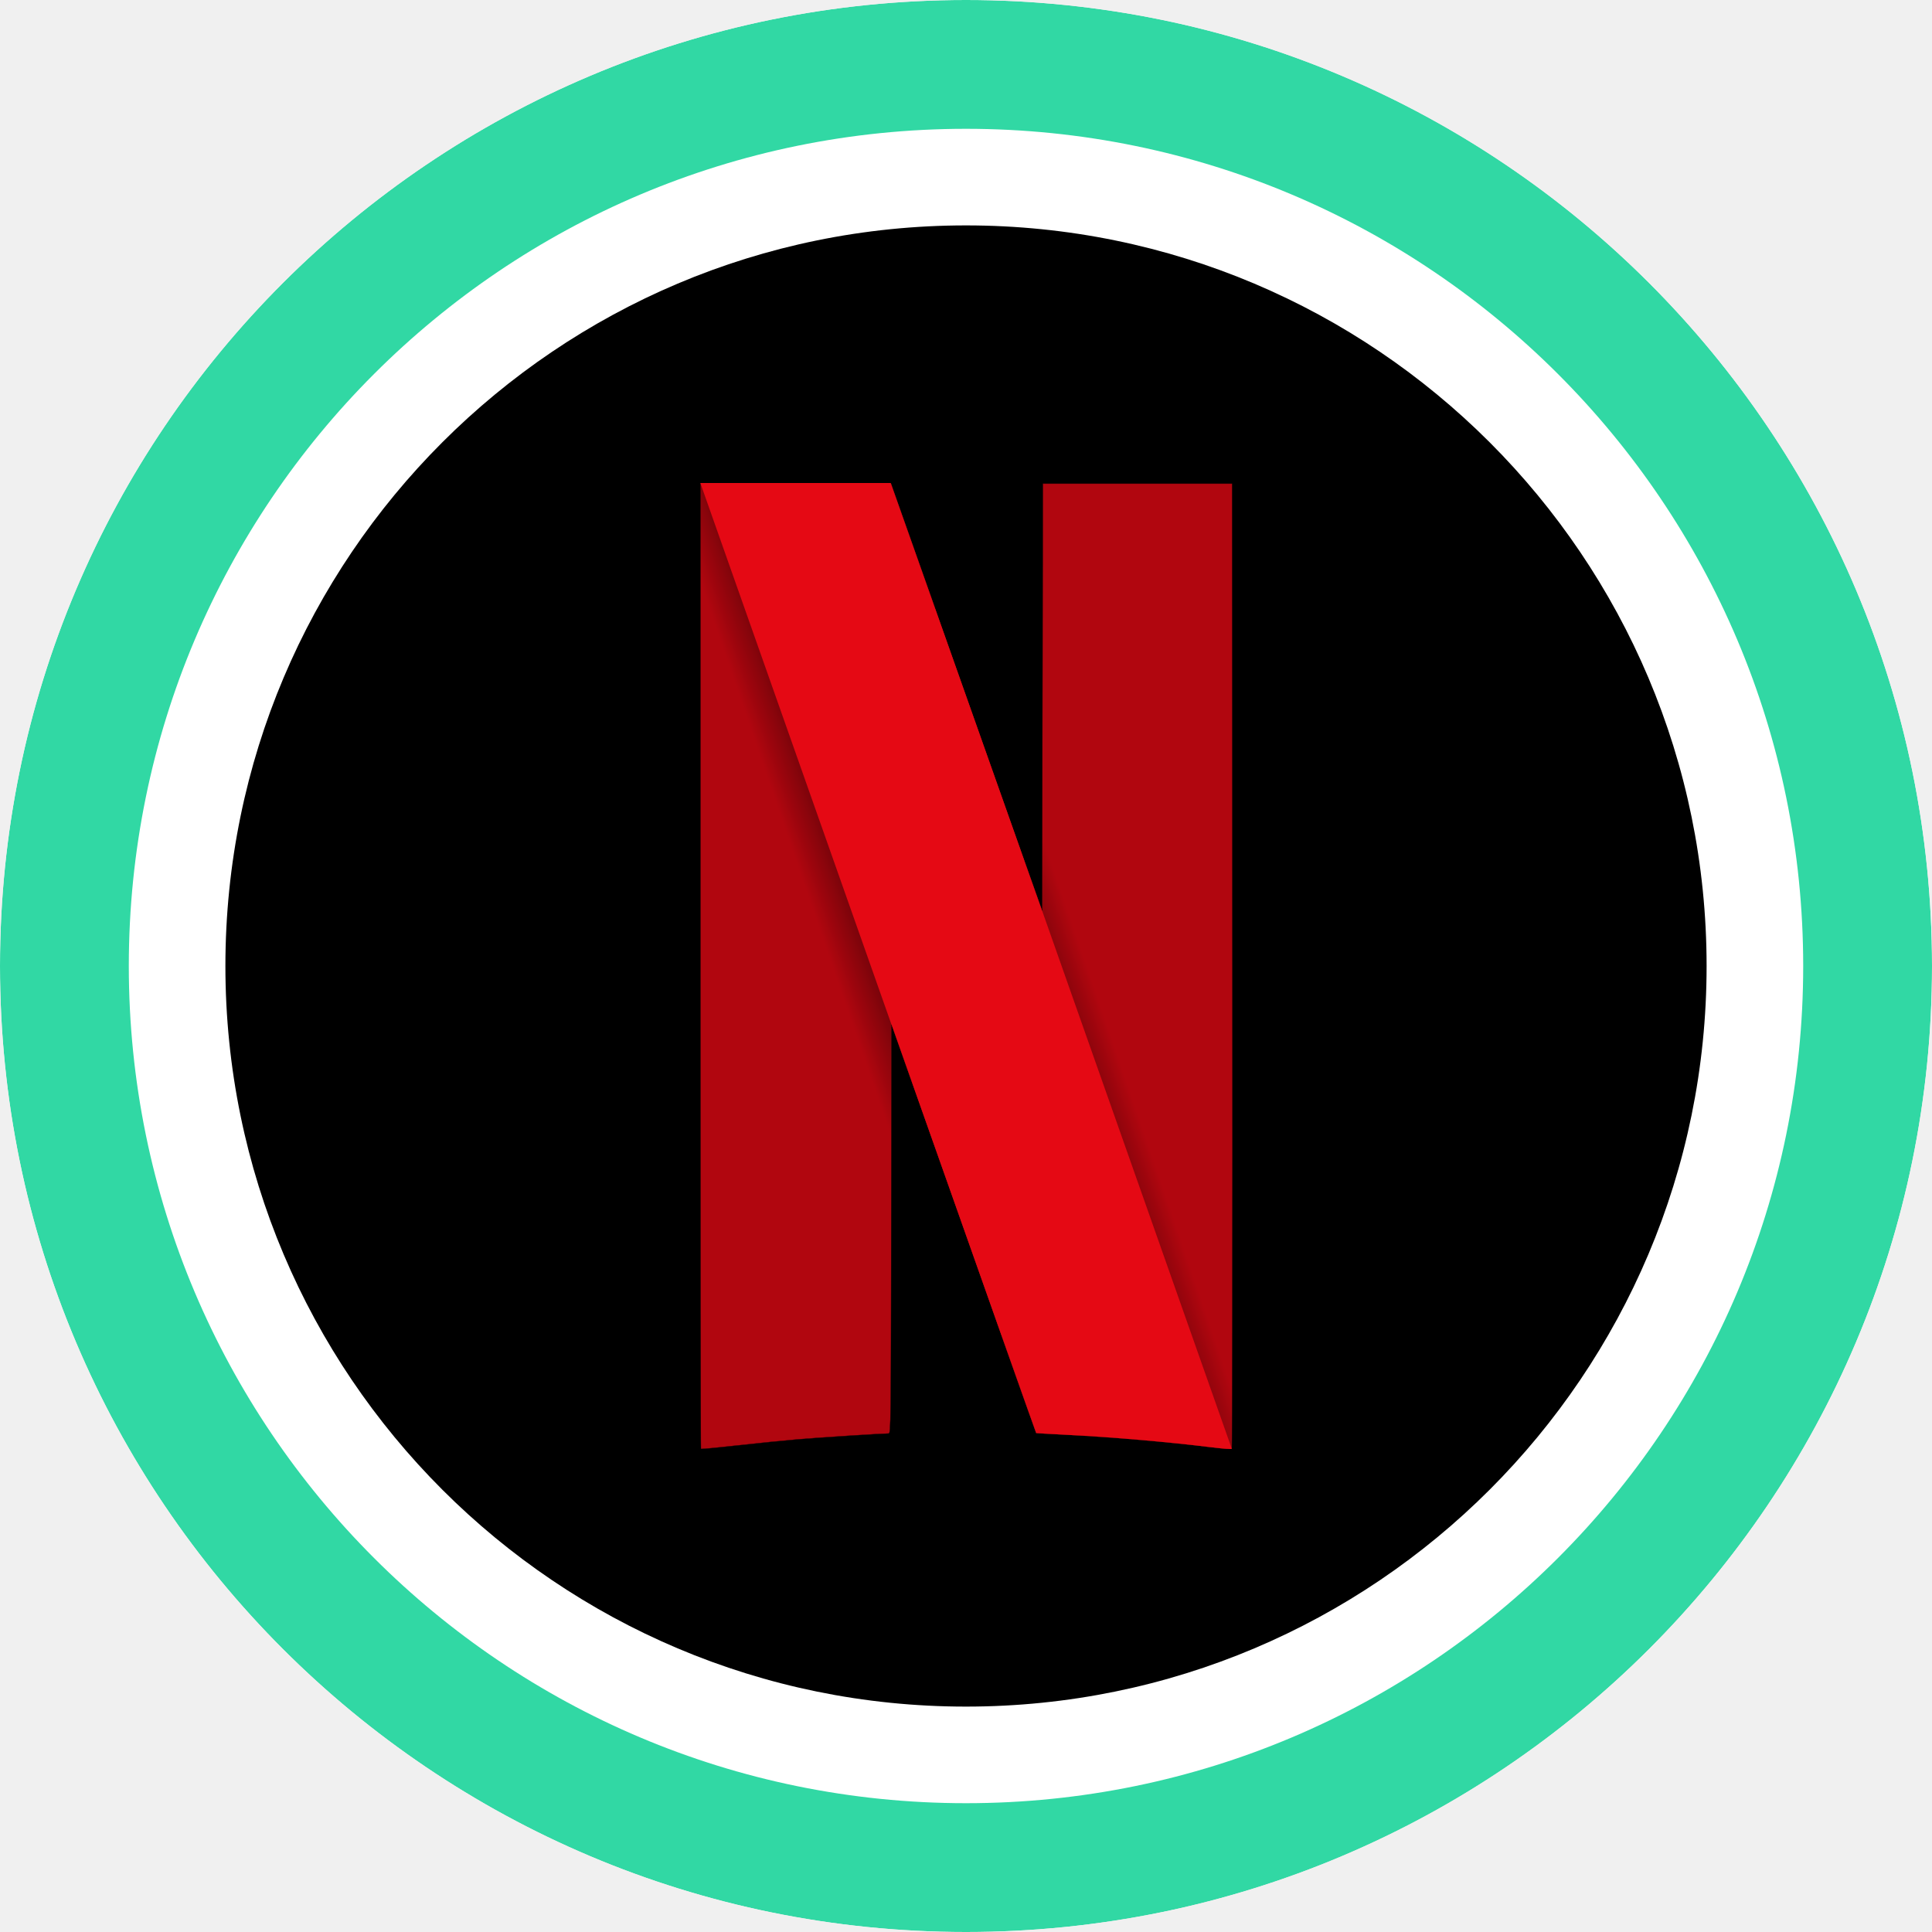
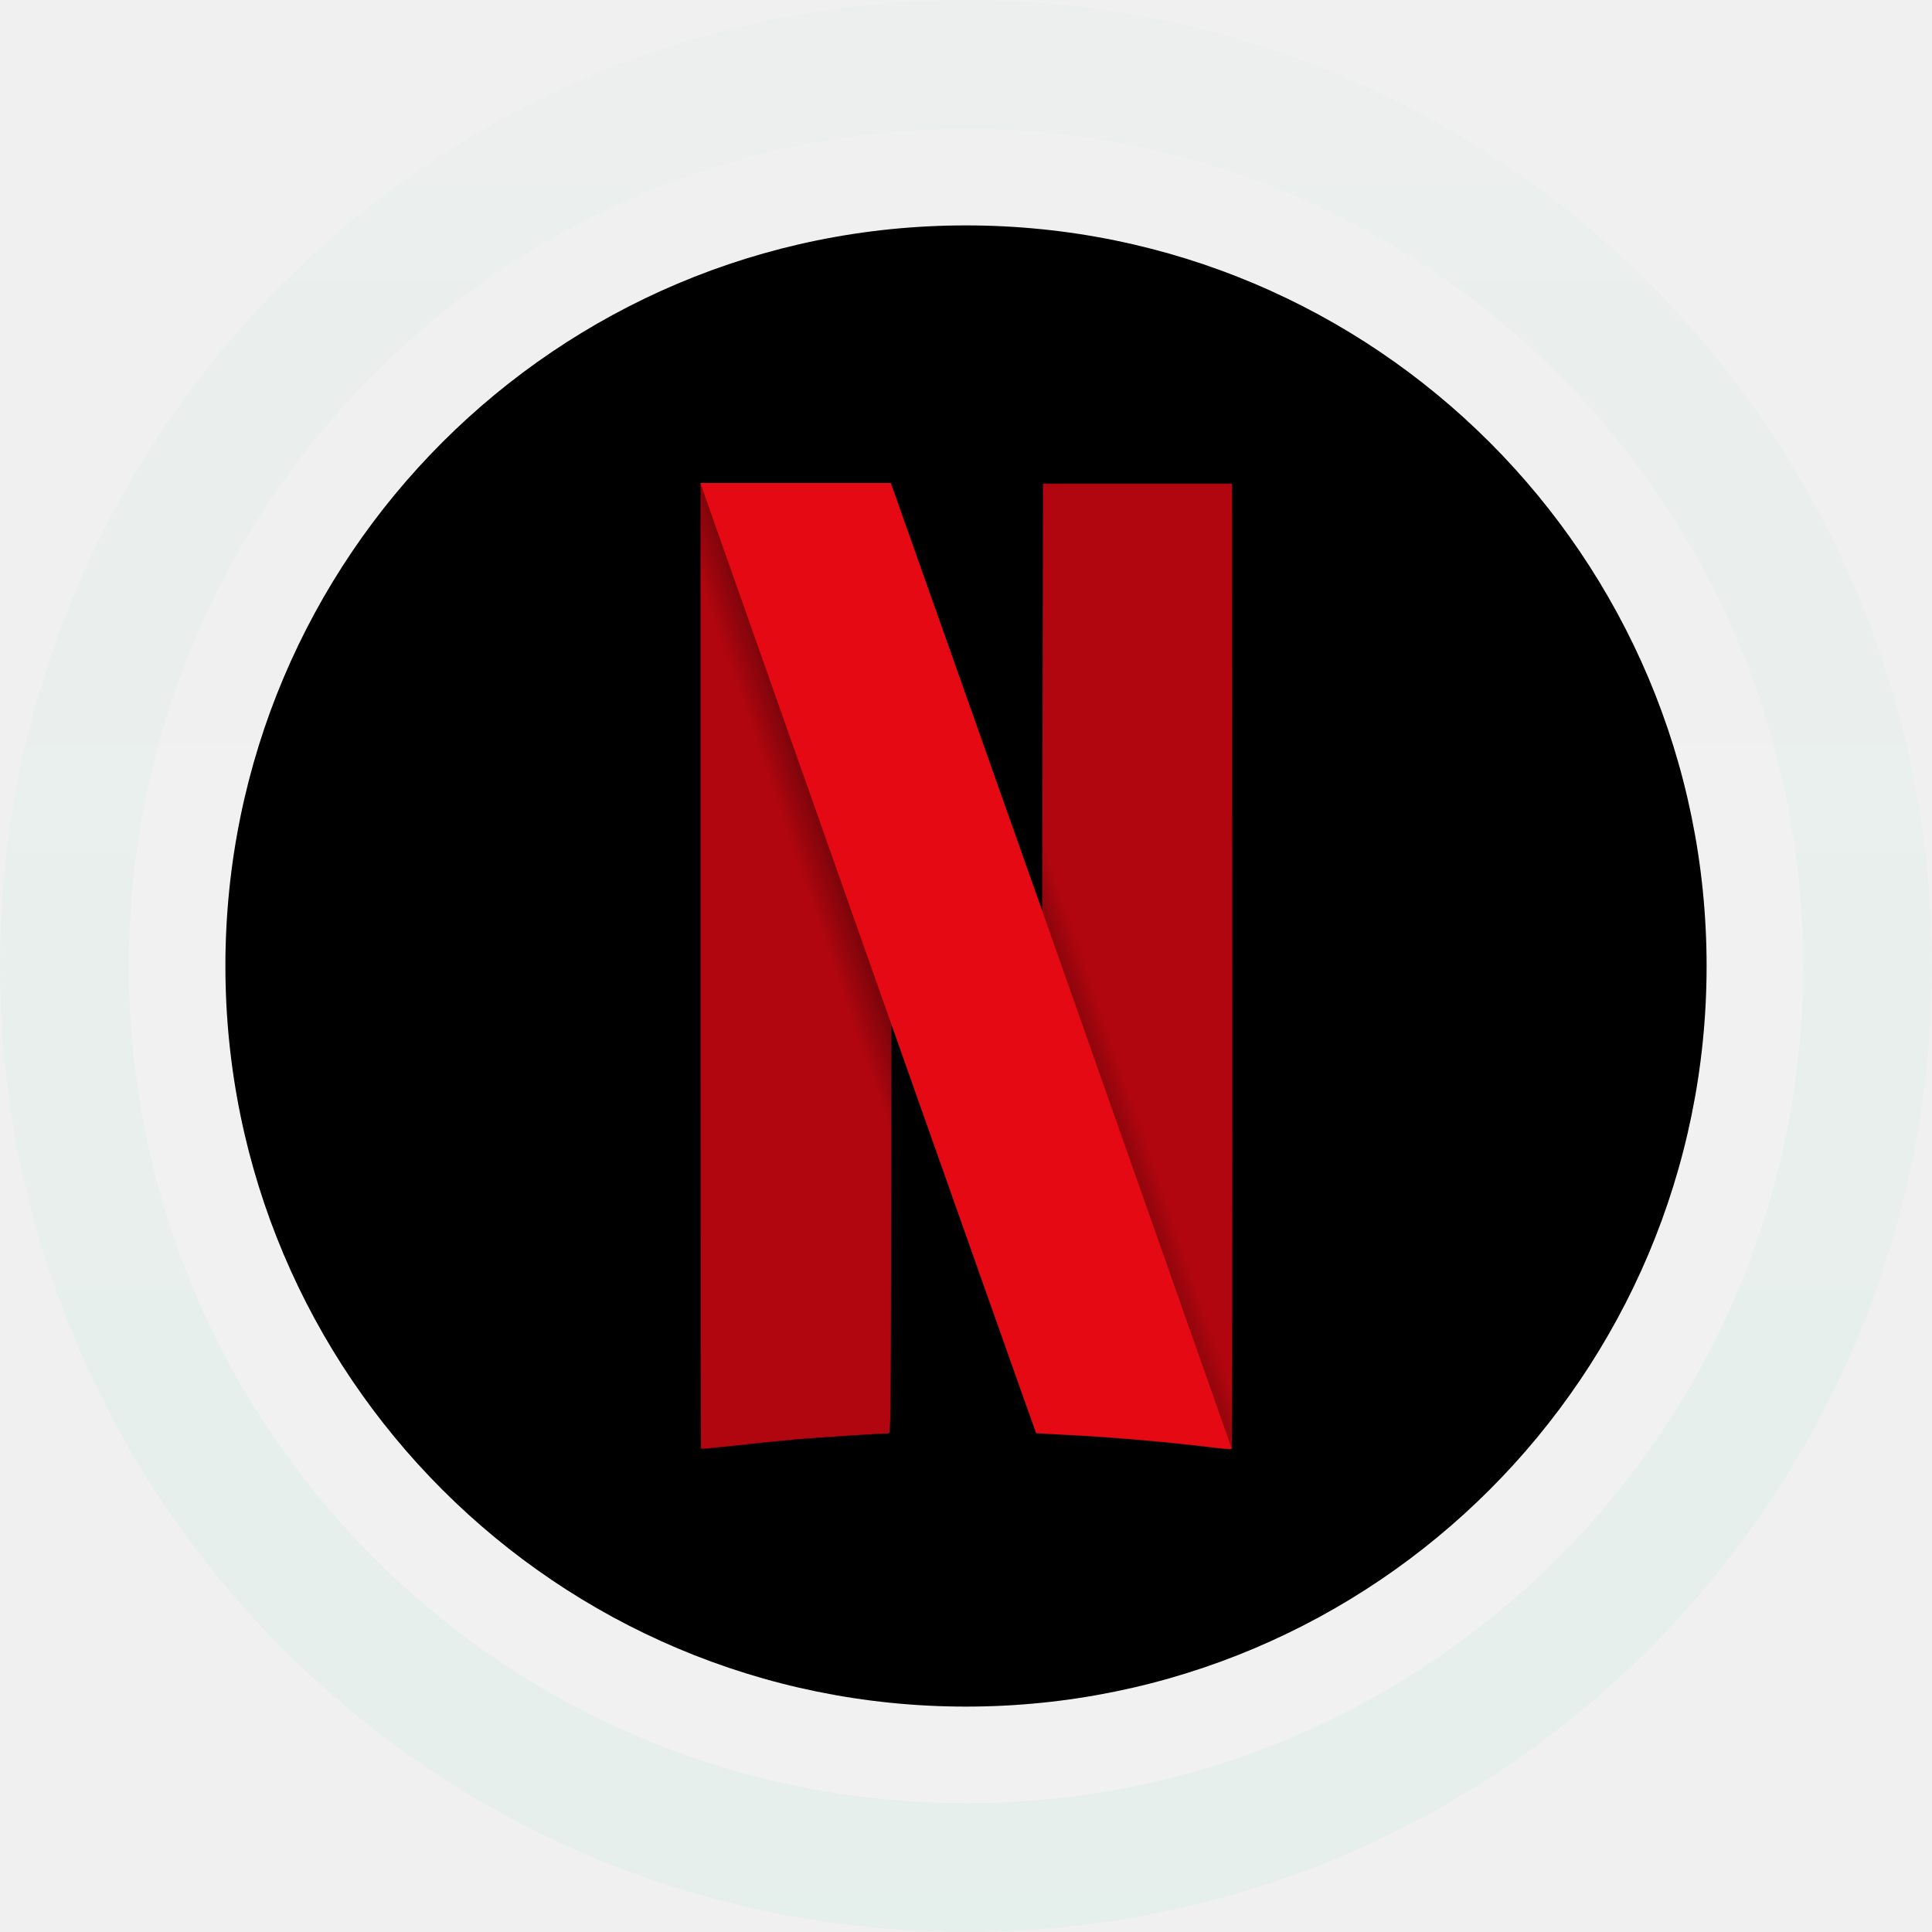
<svg xmlns="http://www.w3.org/2000/svg" width="480" height="480" viewBox="0 0 480 480" fill="none">
-   <mask id="mask0" mask-type="alpha" maskUnits="userSpaceOnUse" x="0" y="0" width="480" height="480">
+   <mask id="mask0" maskUnits="userSpaceOnUse" x="0" y="0" width="480" height="480">
    <circle cx="240" cy="240" r="240" fill="url(#paint0_linear)" />
  </mask>
  <g mask="url(#mask0)">
    <circle cx="240" cy="240" r="240" fill="#31D8A4" />
-     <circle cx="240" cy="240" r="208" fill="white" />
+     <circle cx="240" cy="240" r="208" fill="#fff" />
  </g>
-   <circle cx="240" cy="240" r="184" fill="black" />
-   <path fill-rule="evenodd" clip-rule="evenodd" d="M259.084 120.158L258.99 173.197L258.897 226.236L254.533 213.924C254.531 213.92 254.526 213.904 254.525 213.9L248.886 331.979C254.43 347.635 257.4 355.993 257.434 356.026C257.477 356.07 260.637 356.261 264.455 356.45C276.022 357.024 290.357 358.254 301.231 359.605C303.749 359.918 305.915 360.078 306.046 359.961C306.176 359.845 306.247 305.841 306.204 239.953L306.124 120.158H282.604H259.084Z" fill="#B1060F" stroke="black" stroke-width="0.082" />
-   <path fill-rule="evenodd" clip-rule="evenodd" d="M174 120V239.917C174 305.871 174.065 359.898 174.144 359.977C174.223 360.056 178.307 359.671 183.22 359.12C188.133 358.57 194.924 357.886 198.31 357.6C203.503 357.162 219.007 356.165 220.803 356.154C221.325 356.15 221.359 353.456 221.434 305.362L221.514 254.574L225.266 265.188C225.845 266.829 226.027 267.341 226.592 268.939L232.23 150.889C231.035 147.512 231.661 149.285 230.292 145.415C225.686 132.392 221.778 121.346 221.606 120.868L221.295 120H197.648H174Z" fill="#B1060F" stroke="black" stroke-width="0.082" />
-   <path fill-rule="evenodd" clip-rule="evenodd" d="M174 120V187.313L221.419 313.097C221.423 310.215 221.429 308.657 221.434 305.362L221.514 254.574L225.266 265.188C246.148 324.278 257.368 355.96 257.434 356.026C257.477 356.07 260.637 356.26 264.455 356.45C276.022 357.024 290.357 358.254 301.231 359.605C303.749 359.918 305.915 360.078 306.046 359.961C306.135 359.881 306.194 333.402 306.21 296.047L259.013 160.356L258.99 173.197L258.897 226.236L254.533 213.923C250.269 201.893 247.422 193.847 230.292 145.415C225.686 132.392 221.778 121.346 221.606 120.868L221.295 120H197.648H174H174Z" fill="url(#paint1_radial)" />
-   <path fill-rule="evenodd" clip-rule="evenodd" d="M174 120L221.514 254.635V254.574L225.265 265.188C246.148 324.278 257.367 355.96 257.433 356.026C257.476 356.07 260.636 356.26 264.454 356.45C276.021 357.024 290.356 358.254 301.23 359.605C303.735 359.916 305.891 360.076 306.041 359.963L258.896 226.211V226.236L254.532 213.923C250.268 201.893 247.422 193.847 230.292 145.415C225.686 132.392 221.777 121.346 221.606 120.868L221.294 120H197.647H174V120Z" fill="#E50914" />
-   <path fill-rule="evenodd" clip-rule="evenodd" d="M259.084 120.158L258.99 173.197L258.897 226.236L254.533 213.924C254.531 213.92 254.526 213.904 254.525 213.9L248.886 331.979C254.43 347.635 257.4 355.993 257.434 356.026C257.477 356.07 260.637 356.261 264.455 356.45C276.022 357.024 290.357 358.254 301.231 359.605C303.749 359.918 305.915 360.078 306.046 359.961C306.176 359.845 306.247 305.841 306.204 239.953L306.124 120.158H282.604H259.084Z" fill="#B1060F" stroke="black" stroke-width="0.082" />
-   <path fill-rule="evenodd" clip-rule="evenodd" d="M174 120V239.917C174 305.871 174.065 359.898 174.144 359.977C174.223 360.056 178.307 359.671 183.22 359.12C188.133 358.57 194.924 357.886 198.31 357.6C203.503 357.162 219.007 356.165 220.803 356.154C221.325 356.15 221.359 353.456 221.434 305.362L221.514 254.574L225.266 265.188C225.845 266.829 226.027 267.341 226.592 268.939L232.23 150.889C231.035 147.512 231.661 149.285 230.292 145.415C225.686 132.392 221.778 121.346 221.606 120.868L221.295 120H197.648H174Z" fill="#B1060F" stroke="black" stroke-width="0.082" />
-   <path fill-rule="evenodd" clip-rule="evenodd" d="M174 120V187.313L221.419 313.097C221.423 310.215 221.429 308.657 221.434 305.362L221.514 254.574L225.266 265.188C246.148 324.278 257.368 355.96 257.434 356.026C257.477 356.07 260.637 356.26 264.455 356.45C276.022 357.024 290.357 358.254 301.231 359.605C303.749 359.918 305.915 360.078 306.046 359.961C306.135 359.881 306.194 333.402 306.21 296.047L259.013 160.356L258.99 173.197L258.897 226.236L254.533 213.923C250.269 201.893 247.422 193.847 230.292 145.415C225.686 132.392 221.778 121.346 221.606 120.868L221.295 120H197.648H174H174Z" fill="url(#paint2_radial)" />
-   <path fill-rule="evenodd" clip-rule="evenodd" d="M174 120L221.514 254.635V254.574L225.265 265.188C246.148 324.278 257.367 355.96 257.433 356.026C257.476 356.07 260.636 356.26 264.454 356.45C276.021 357.024 290.356 358.254 301.23 359.605C303.735 359.916 305.891 360.076 306.041 359.963L258.896 226.211V226.236L254.532 213.923C250.268 201.893 247.422 193.847 230.292 145.415C225.686 132.392 221.777 121.346 221.606 120.868L221.294 120H197.647H174V120Z" fill="#E50914" />
+   <circle cx="240" cy="240" r="184" fill="#000" />
+   <path fill-rule="evenodd" clip-rule="evenodd" d="M259.084 120.158l-.094 53.039-.093 53.039-4.364-12.312a.225.225 0 01-.008-.024l-5.639 118.079c5.544 15.656 8.514 24.014 8.548 24.047.043.044 3.203.235 7.021.424 11.567.574 25.902 1.804 36.776 3.155 2.518.313 4.684.473 4.815.356.13-.116.201-54.12.158-120.008l-.08-119.795h-47.04zM174 120v119.917c0 65.954.065 119.981.144 120.06.079.079 4.163-.306 9.076-.857 4.913-.55 11.704-1.234 15.09-1.52 5.193-.438 20.697-1.435 22.493-1.446.522-.004.556-2.698.631-50.792l.08-50.788 3.752 10.614c.579 1.641.761 2.153 1.326 3.751l5.638-118.05c-1.195-3.377-.569-1.604-1.938-5.474a40333.372 40333.372 0 00-8.686-24.547l-.311-.868H174z" fill="#B1060F" stroke="#000" stroke-width=".082" />
+   <path fill-rule="evenodd" clip-rule="evenodd" d="M174 120v67.313l47.419 125.784c.004-2.882.01-4.44.015-7.735l.08-50.788 3.752 10.614c20.882 59.09 32.102 90.772 32.168 90.838.043.044 3.203.234 7.021.424 11.567.574 25.902 1.804 36.776 3.155 2.518.313 4.684.473 4.815.356.089-.08.148-26.559.164-63.914l-47.197-135.691-.023 12.841-.093 53.039-4.364-12.313c-4.264-12.03-7.111-20.076-24.241-68.508a40333.372 40333.372 0 00-8.686-24.547l-.311-.868H174z" fill="url(#paint1_radial)" />
+   <path fill-rule="evenodd" clip-rule="evenodd" d="M174 120l47.514 134.635v-.061l3.751 10.614c20.883 59.09 32.102 90.772 32.168 90.838.043.044 3.203.234 7.021.424 11.567.574 25.902 1.804 36.776 3.155 2.505.311 4.661.471 4.811.358l-47.145-133.752v.025l-4.364-12.313c-4.264-12.03-7.11-20.076-24.24-68.508a50241.002 50241.002 0 00-8.686-24.547l-.312-.868H174z" fill="#E50914" />
+   <path fill-rule="evenodd" clip-rule="evenodd" d="M259.084 120.158l-.094 53.039-.093 53.039-4.364-12.312a.225.225 0 01-.008-.024l-5.639 118.079c5.544 15.656 8.514 24.014 8.548 24.047.043.044 3.203.235 7.021.424 11.567.574 25.902 1.804 36.776 3.155 2.518.313 4.684.473 4.815.356.13-.116.201-54.12.158-120.008l-.08-119.795h-47.04zM174 120v119.917c0 65.954.065 119.981.144 120.06.079.079 4.163-.306 9.076-.857 4.913-.55 11.704-1.234 15.09-1.52 5.193-.438 20.697-1.435 22.493-1.446.522-.004.556-2.698.631-50.792l.08-50.788 3.752 10.614c.579 1.641.761 2.153 1.326 3.751l5.638-118.05c-1.195-3.377-.569-1.604-1.938-5.474a40333.372 40333.372 0 00-8.686-24.547l-.311-.868H174z" fill="#B1060F" stroke="#000" stroke-width=".082" />
+   <path fill-rule="evenodd" clip-rule="evenodd" d="M174 120v67.313l47.419 125.784c.004-2.882.01-4.44.015-7.735l.08-50.788 3.752 10.614c20.882 59.09 32.102 90.772 32.168 90.838.043.044 3.203.234 7.021.424 11.567.574 25.902 1.804 36.776 3.155 2.518.313 4.684.473 4.815.356.089-.08.148-26.559.164-63.914l-47.197-135.691-.023 12.841-.093 53.039-4.364-12.313c-4.264-12.03-7.111-20.076-24.241-68.508a40333.372 40333.372 0 00-8.686-24.547l-.311-.868H174z" fill="url(#paint2_radial)" />
+   <path fill-rule="evenodd" clip-rule="evenodd" d="M174 120l47.514 134.635v-.061l3.751 10.614c20.883 59.09 32.102 90.772 32.168 90.838.043.044 3.203.234 7.021.424 11.567.574 25.902 1.804 36.776 3.155 2.505.311 4.661.471 4.811.358l-47.145-133.752v.025l-4.364-12.313c-4.264-12.03-7.11-20.076-24.24-68.508a50241.002 50241.002 0 00-8.686-24.547l-.312-.868H174z" fill="#E50914" />
  <defs>
+     <radialGradient id="paint1_radial" cx="0" cy="0" r="1" gradientUnits="userSpaceOnUse" gradientTransform="matrix(28.31665 -9.80452 359.1316 1037.216 237.91 238.604)">
+       <stop />
+       <stop offset="1" stop-opacity="0" />
+     </radialGradient>
+     <radialGradient id="paint2_radial" cx="0" cy="0" r="1" gradientUnits="userSpaceOnUse" gradientTransform="matrix(28.31665 -9.80452 359.1316 1037.216 237.91 238.604)">
+       <stop />
+       <stop offset="1" stop-opacity="0" />
+     </radialGradient>
    <linearGradient id="paint0_linear" x1="240" y1="0" x2="240" y2="701.818" gradientUnits="userSpaceOnUse">
      <stop stop-color="#08021E" />
      <stop offset="1" stop-color="#1F0777" />
    </linearGradient>
-     <radialGradient id="paint1_radial" cx="0" cy="0" r="1" gradientUnits="userSpaceOnUse" gradientTransform="translate(237.91 238.604) rotate(-19.0982) scale(29.966 1097.63)">
-       <stop />
-       <stop offset="1" stop-opacity="0" />
-     </radialGradient>
-     <radialGradient id="paint2_radial" cx="0" cy="0" r="1" gradientUnits="userSpaceOnUse" gradientTransform="translate(237.91 238.604) rotate(-19.0982) scale(29.966 1097.63)">
-       <stop />
-       <stop offset="1" stop-opacity="0" />
-     </radialGradient>
  </defs>
</svg>
